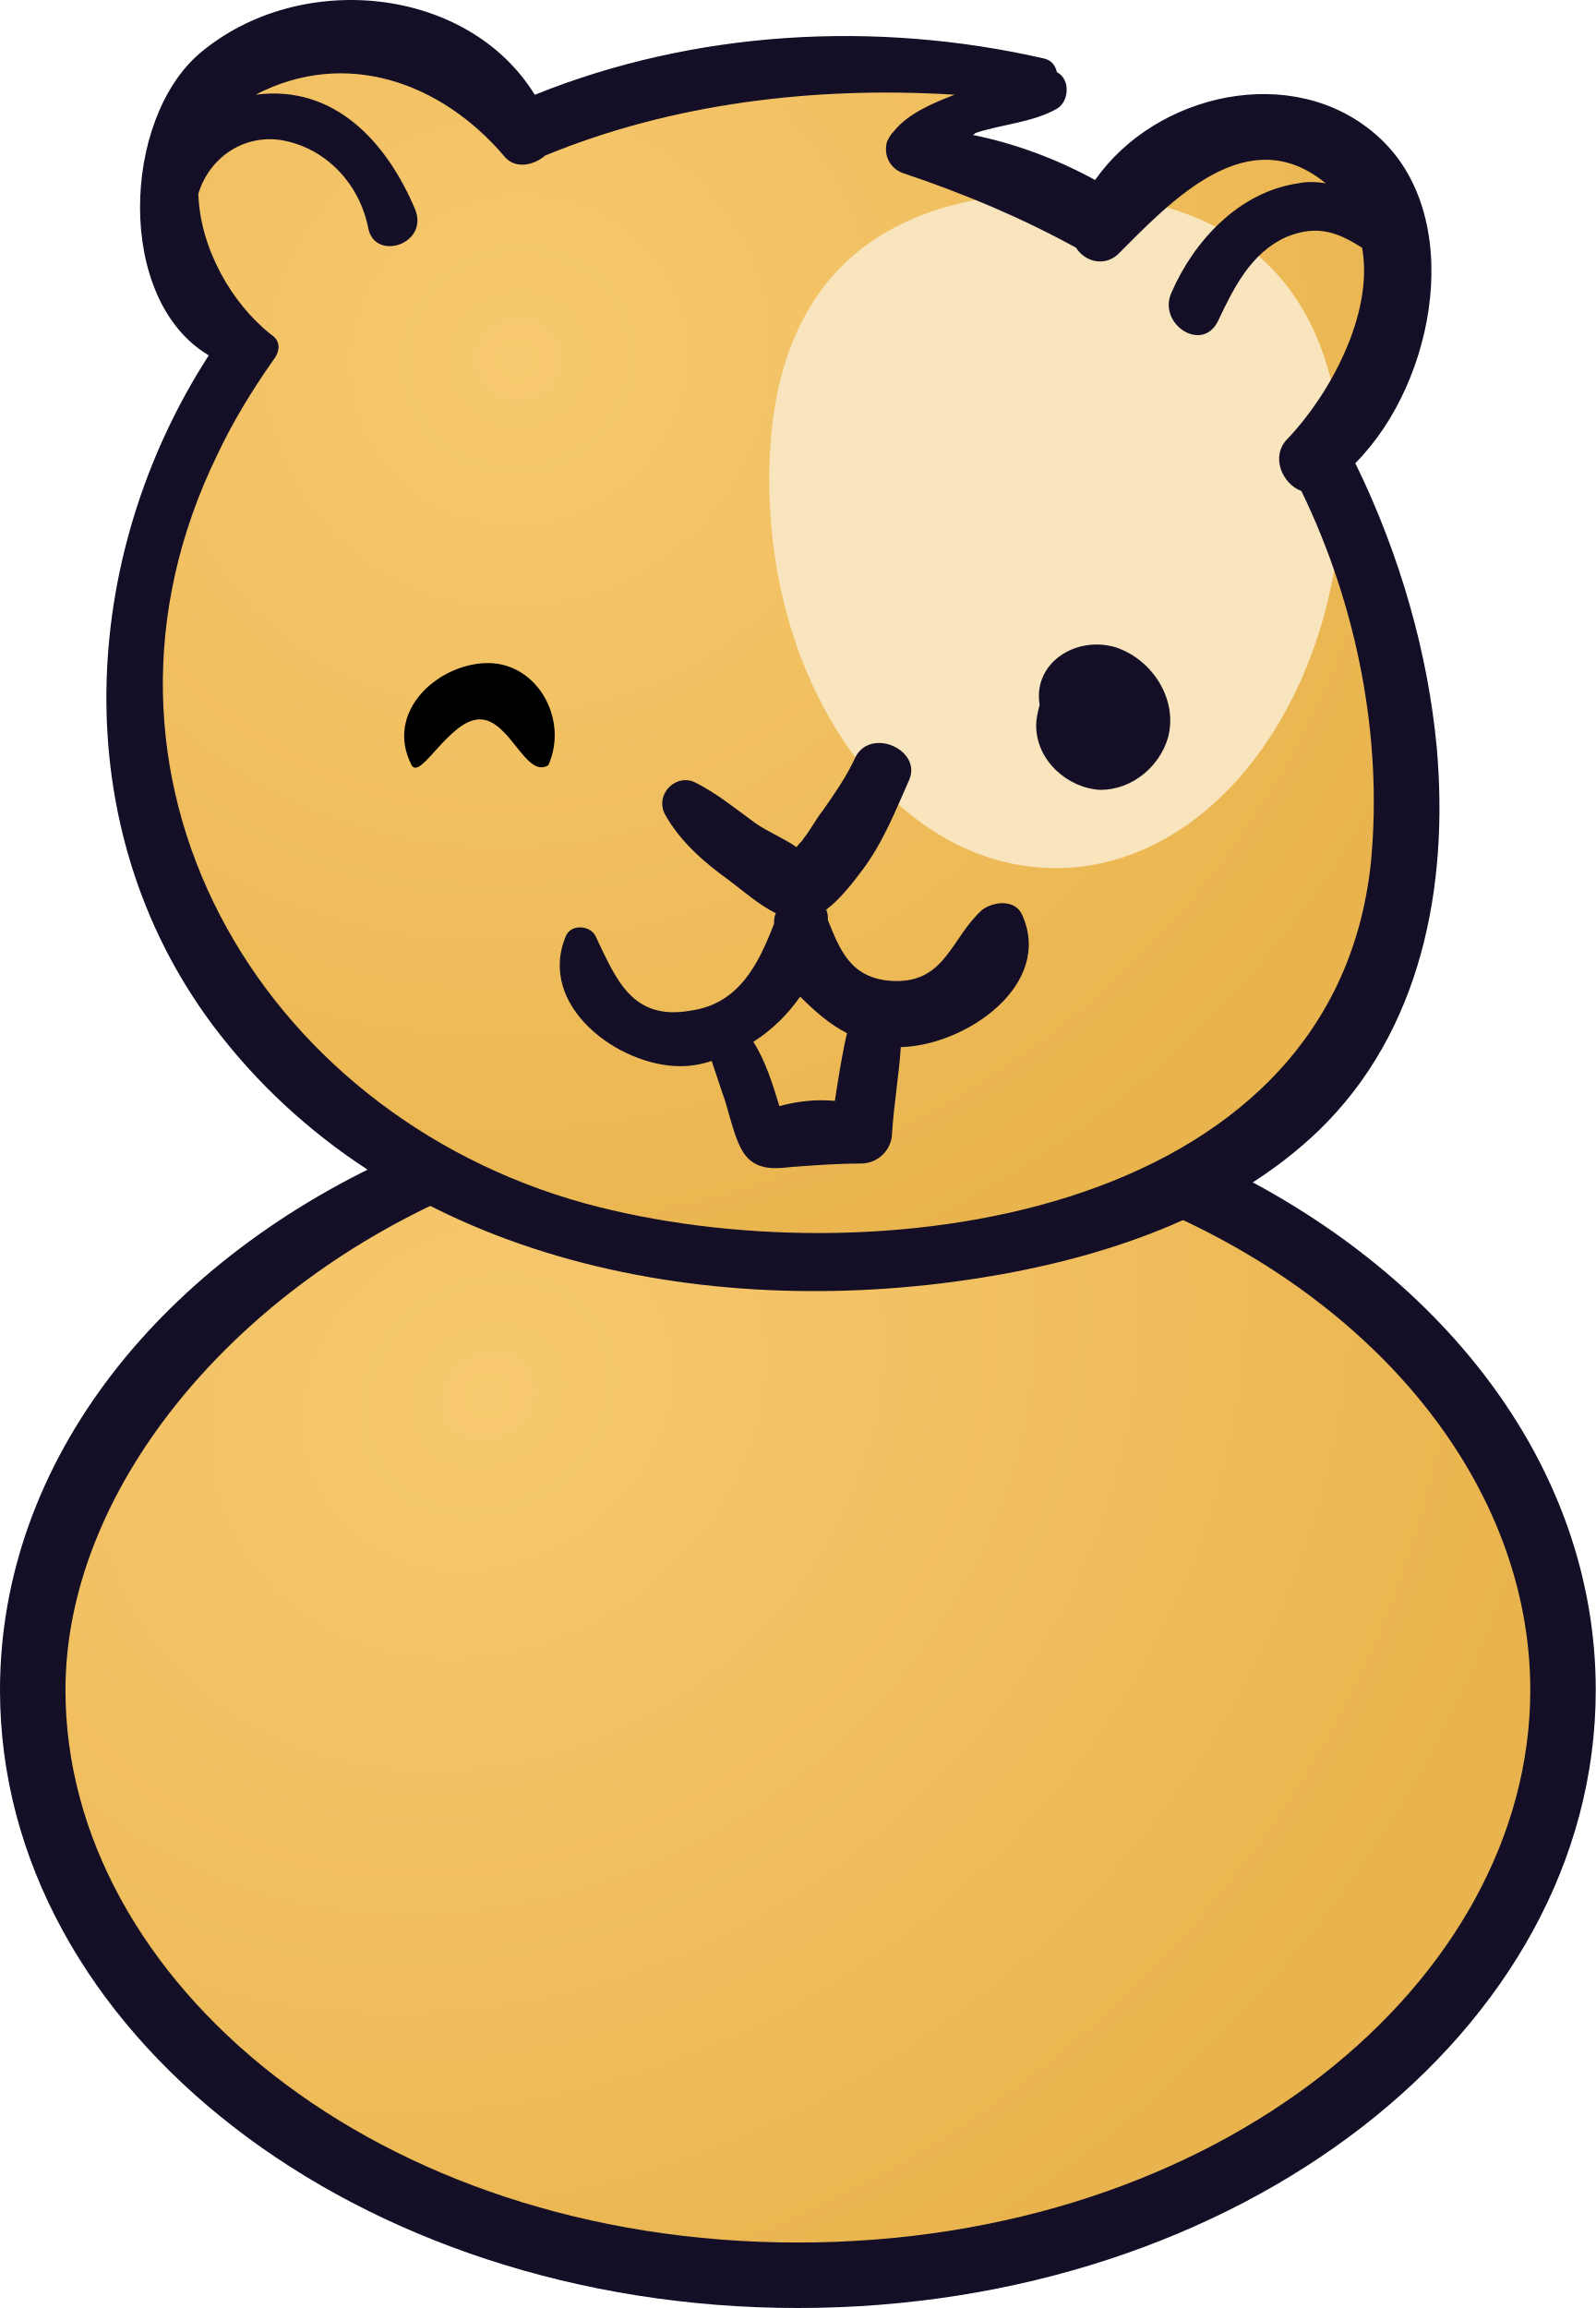
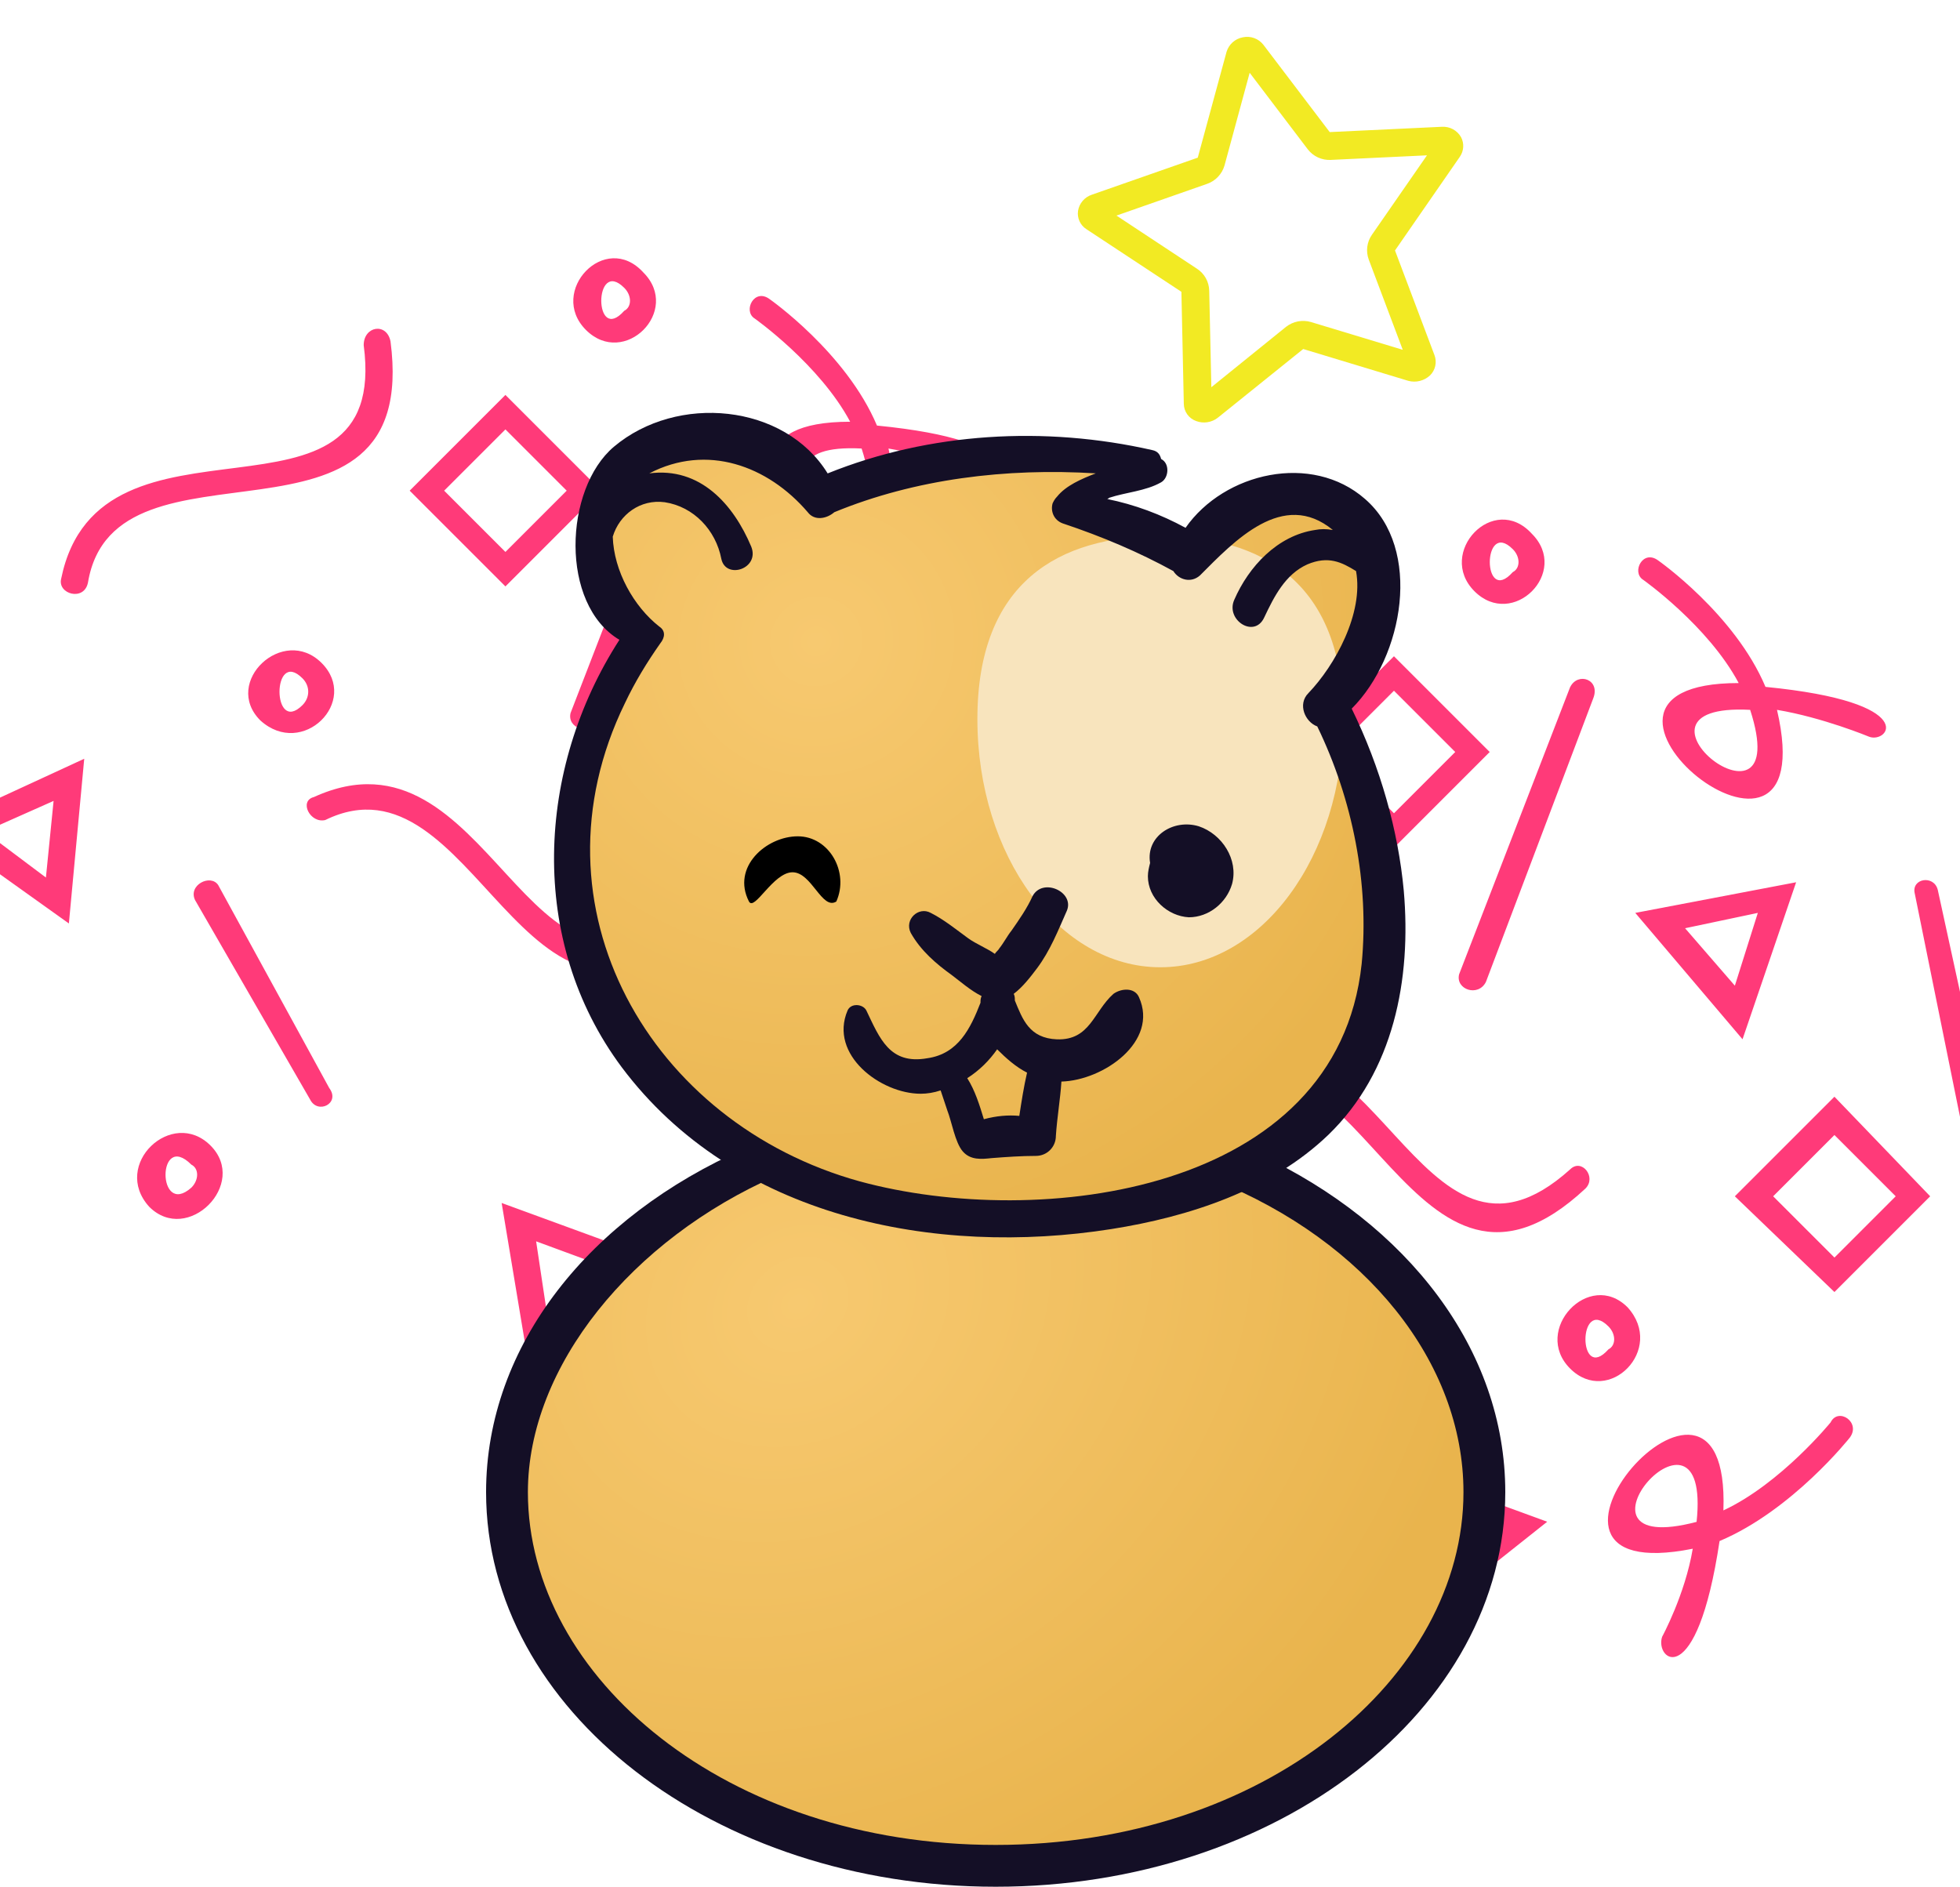
- <svg xmlns="http://www.w3.org/2000/svg" width="195" height="282" viewBox="0 0 195 282" fill="none">
-   <ellipse cx="97.5" cy="205.5" rx="92.5" ry="70.5" fill="url(#paint0_radial)" />
-   <path d="M101.5 154C152.5 154 172 128.5 172 83.5C159.5 56.5 163.581 55 167 44.5C167 44.5 174 31 167 21.018C160 11.036 141 21.018 141 21.018C135 25.5 131.5 23 126 21.018C105 19 133 6 101.5 9C90.627 9 79.26 15.89 64.5 15C47.5 4 32.08 5.401 25.5 13C19.186 20.293 22 28.5 29 42C21.5 59.5 18 75.029 18 83.5C18 124.645 52.5 154 101.5 154Z" fill="url(#paint1_radial)" />
-   <path d="M59.637 81.017C53.606 81.017 46.915 86.911 50.301 93.497C51.361 95.404 54.946 87.896 58.632 87.896C62.317 87.896 64.258 95.197 67.007 93.497C69.519 87.896 65.667 81.017 59.637 81.017Z" fill="black" />
-   <path d="M164 58.573C164 84.807 148.33 106.073 129 106.073C109.67 106.073 94 84.807 94 58.573C94 32.34 109.67 23.573 129 23.573C148.33 23.573 164 32.34 164 58.573Z" fill="#F8E4BD" />
-   <path d="M97.5 274C148.953 274 187 241.997 187 206.5C187 181.646 168.347 158.504 139.5 146.862L148 141.903C176.175 155.14 195 179.117 195 206.5C195 248.198 151.348 282 97.5 282C43.652 282 0 248.198 0 206.5C0 178.315 19.944 153.738 49.5 140.768L55.5 146C27.903 158.11 8 182.411 8 206.5C8 241.997 46.047 274 97.5 274Z" fill="#140F26" />
-   <path d="M175.578 91.406C174.518 79.945 171.124 67.835 165.618 56.59C175.578 46.613 179.18 26.021 168.16 16.466C157.984 7.551 141.243 11.374 133.825 21.99C129.163 19.444 124.071 17.528 118.772 16.466C118.988 16.466 118.988 16.466 119.195 16.251C122.374 15.189 126.191 14.973 129.155 13.282C130.637 12.436 130.852 9.674 129.155 8.819C128.94 7.974 128.517 7.335 127.458 7.119C106.9 2.45 84.85 3.719 65.352 11.581C57.089 -1.796 36.53 -3.704 24.451 6.481C14.913 14.551 14.069 36.628 25.511 43.42C9.614 68.053 7.917 100.963 25.933 125.172C47.55 154.043 85.919 161.474 119.616 156.166C134.453 153.827 150.133 148.735 161.163 138.119C173.665 126.018 177.06 108.394 175.578 91.409L175.578 91.406ZM167.522 105.423C162.861 149.371 105.838 156.38 71.504 147.042C31.448 135.995 7.495 94.593 26.571 55.528C28.475 51.497 30.81 47.674 33.352 44.066C34.196 43.005 34.412 41.727 33.136 40.881C28.26 37.058 24.443 30.265 24.236 23.68C25.511 19.434 29.535 16.465 34.196 17.095C39.711 17.941 43.95 22.403 45.01 27.926C45.854 31.957 52.428 29.834 50.731 25.587C47.336 17.518 40.977 10.302 31.232 11.571C42.252 5.84 53.91 10.086 61.544 19.002C62.819 20.703 65.146 20.279 66.628 19.002C82.102 12.633 99.481 10.509 116.654 11.571C113.897 12.633 110.933 13.91 109.235 16.033C108.813 16.456 108.598 16.879 108.391 17.31C107.969 18.795 108.606 20.495 110.295 21.134C117.929 23.68 124.917 26.657 131.491 30.265C132.551 31.965 134.885 32.604 136.574 31.111C143.148 24.526 152.471 14.549 162.009 22.403C160.734 22.187 159.674 22.187 158.614 22.403C151.411 23.464 145.897 29.411 143.14 35.781C141.443 39.604 146.957 43.212 148.861 39.181C150.765 35.15 152.885 30.904 157.124 28.988C161.148 27.288 163.698 28.565 166.447 30.265C167.929 38.335 162.423 48.312 157.331 53.62C155.211 55.744 156.693 59.144 159.028 59.99C165.826 73.998 169.005 90.137 167.523 105.422L167.522 105.423Z" fill="#140F26" />
-   <path d="M124.914 111.793C124.07 109.886 121.519 110.093 120.037 111.155C116.22 114.555 115.583 120.07 109.224 119.863C103.925 119.648 102.65 116.04 101.168 112.432C101.168 112.009 101.168 111.586 100.953 111.155C102.65 109.878 104.132 107.97 105.407 106.27C107.949 102.869 109.431 99.054 111.129 95.231C112.611 91.623 106.467 88.861 104.554 92.469C103.495 94.808 102.013 96.931 100.531 99.054C99.686 100.116 99.049 101.393 98.196 102.455C97.981 102.878 97.558 103.093 97.351 103.516C95.869 102.455 93.75 101.609 92.268 100.547C89.933 98.847 87.606 96.94 85.065 95.662C82.73 94.385 79.981 96.94 81.248 99.486C83.152 102.886 86.124 105.432 89.088 107.556C90.786 108.833 92.69 110.525 94.809 111.586C94.594 112.009 94.594 112.432 94.594 112.864C92.69 117.749 90.355 122.634 84.419 123.479C77.216 124.757 75.303 119.656 72.761 114.348C72.124 113.071 69.797 112.863 69.159 114.348C65.558 122.841 75.518 130.272 83.152 130.272C84.427 130.272 85.694 130.056 86.969 129.633C87.391 130.911 87.813 132.18 88.244 133.457C89.088 135.58 89.726 139.611 91.208 141.311C92.69 143.011 94.809 142.796 96.722 142.588C99.479 142.373 102.443 142.165 105.2 142.165C107.32 142.165 109.017 140.465 109.017 138.342C109.233 134.941 109.862 131.334 110.077 127.942C118.133 127.718 128.731 120.286 124.914 111.794V111.793ZM95.24 135.149C94.396 132.387 93.543 129.625 92.061 127.294C94.396 125.81 96.3 123.894 97.782 121.771C99.479 123.471 101.384 125.171 103.503 126.233C102.866 128.995 102.443 131.757 102.021 134.51C99.91 134.303 97.575 134.51 95.24 135.148L95.24 135.149Z" fill="#140F26" />
-   <path d="M136.366 79.1C131.489 77.616 126.19 81.008 127.043 86.109C126.828 86.955 126.621 87.809 126.621 88.655C126.621 92.901 130.438 96.302 134.462 96.509C138.279 96.509 141.665 93.747 142.725 90.139C143.991 85.47 140.812 80.585 136.366 79.1H136.366Z" fill="#140F26" />
+ <svg xmlns="http://www.w3.org/2000/svg" width="375" height="361" viewBox="0 0 375 361" fill="none">
+   <path d="M16.83 111.469C16.096 115.129 10.969 113.671 11.702 110.735C19.032 74.831 74.713 104.874 69.586 66.044C69.586 62.384 73.98 61.65 74.714 65.31C80.576 110.001 21.959 80.694 16.83 111.47V111.469ZM144.33 60.905C142.128 59.437 144.33 55.044 147.266 57.245C147.266 57.245 161.925 67.501 167.786 81.426C197.828 84.362 191.233 92.415 187.573 90.948C187.573 90.948 178.776 87.288 169.988 85.82C179.51 126.851 122.359 80.692 162.659 80.692C156.797 69.702 144.34 60.905 144.34 60.905L144.33 60.905ZM164.851 85.82C137.01 84.352 173.648 112.926 164.851 85.82V85.82ZM96.702 75.564L115.021 93.883L96.702 112.202L78.383 93.883L96.702 75.564ZM96.702 82.16L84.978 93.883L96.702 105.607L108.425 93.883L96.702 82.16ZM62.266 156.895C59.33 157.629 57.138 153.235 60.064 152.501C93.766 137.117 101.095 200.13 130.405 173.746C132.606 171.544 135.532 175.214 133.34 177.406C100.371 208.182 90.84 142.97 62.265 156.885L62.266 156.895ZM37.351 172.278C35.883 169.343 40.287 167.15 41.745 169.343L62.99 208.173C65.192 211.108 60.788 213.301 59.33 210.374L37.351 172.269V172.278ZM196.351 120.989C195.617 118.054 200.011 117.329 200.745 120.255L213.203 177.405C213.937 181.065 208.809 181.799 208.075 178.873L196.351 120.989ZM40.277 219.18C47.606 226.509 35.883 238.233 28.553 230.903C21.224 222.84 32.947 211.85 40.277 219.18ZM36.617 222.84C30.021 216.244 30.021 233.095 36.617 227.234C38.084 225.766 38.084 223.574 36.617 222.84ZM141.393 200.127C148.722 208.19 137.733 219.18 130.403 211.85C123.074 204.521 134.063 192.797 141.393 200.127ZM137.733 203.787C131.871 197.925 131.871 214.776 137.733 208.181C139.2 207.447 139.2 205.245 137.733 203.787ZM61.532 126.851C68.861 134.181 57.871 145.17 49.808 137.841C42.478 130.511 54.202 119.522 61.532 126.851ZM57.871 129.787C52.01 123.925 52.01 140.776 57.871 134.915C59.339 133.447 59.339 131.255 57.871 129.787ZM126.021 241.161L101.106 260.948L95.978 230.172L126.021 241.161ZM102.574 237.501L104.775 252.16L116.499 242.638L102.574 237.51L102.574 237.501ZM16.115 145.181L13.179 176.691L-12.47 158.372L16.105 145.181H16.115ZM-2.938 159.106L8.785 167.903L10.253 153.244L-2.938 159.106ZM180.977 159.84L199.296 178.893L180.977 197.212L161.924 178.893L180.977 159.84ZM180.977 167.169L169.253 178.893L180.977 190.616L192.7 178.893L180.977 167.169ZM173.647 118.808L163.392 148.85L142.871 124.669L173.647 118.808ZM152.402 127.606L161.924 138.595L166.318 124.67L152.393 127.606H152.402ZM123.093 52.137C130.422 59.466 119.433 70.456 112.103 63.126C104.774 55.797 115.763 44.073 123.093 52.137ZM119.433 55.072C113.571 49.211 113.571 66.062 119.433 59.466C120.901 58.732 120.901 56.531 119.433 55.072ZM130.422 81.454C131.89 78.518 136.284 79.986 134.816 83.655L114.295 137.879C112.828 140.815 108.434 139.347 109.168 136.412L130.413 81.455L130.422 81.454ZM180.252 222.134C181.72 219.199 186.114 222.134 183.912 225.07C183.912 225.07 172.923 238.995 158.997 244.857C154.603 274.166 146.54 267.57 148.008 263.176C148.008 263.176 152.402 255.112 153.869 246.325C113.57 254.388 161.199 199.43 159.731 238.995C170.72 233.867 180.252 222.144 180.252 222.144L180.252 222.134ZM154.603 241.187C157.538 213.347 126.762 248.517 154.603 241.187V241.187Z" fill="#FF3A79" />
+   <path d="M186.83 161.469C186.096 165.129 180.969 163.671 181.702 160.735C189.032 124.831 244.713 154.874 239.586 116.044C239.586 112.384 243.98 111.65 244.714 115.31C250.576 160.001 191.959 130.694 186.83 161.47V161.469ZM314.33 110.905C312.128 109.437 314.33 105.043 317.266 107.245C317.266 107.245 331.925 117.501 337.786 131.426C367.828 134.362 361.233 142.415 357.573 140.948C357.573 140.948 348.776 137.288 339.988 135.82C349.51 176.851 292.359 130.692 332.659 130.692C326.797 119.702 314.34 110.905 314.34 110.905L314.33 110.905ZM334.851 135.82C307.01 134.352 343.648 162.926 334.851 135.82V135.82ZM266.702 125.564L285.021 143.883L266.702 162.202L248.383 143.883L266.702 125.564ZM266.702 132.16L254.978 143.883L266.702 155.607L278.425 143.883L266.702 132.16ZM232.266 206.895C229.33 207.629 227.138 203.235 230.064 202.501C263.765 187.117 271.095 250.13 300.405 223.746C302.606 221.544 305.532 225.214 303.34 227.406C270.371 258.182 260.84 192.97 232.265 206.885L232.266 206.895ZM207.351 222.278C205.883 219.343 210.287 217.15 211.745 219.343L232.99 258.173C235.192 261.108 230.788 263.301 229.33 260.374L207.351 222.269V222.278ZM366.351 170.989C365.617 168.054 370.011 167.329 370.745 170.255L383.203 227.405C383.937 231.065 378.809 231.799 378.075 228.873L366.351 170.989ZM210.277 269.18C217.606 276.509 205.883 288.233 198.553 280.903C191.224 272.84 202.947 261.85 210.277 269.18ZM206.617 272.84C200.021 266.244 200.021 283.095 206.617 277.234C208.084 275.766 208.084 273.574 206.617 272.84ZM311.393 250.127C318.722 258.19 307.733 269.18 300.403 261.85C293.074 254.521 304.063 242.797 311.393 250.127ZM307.733 253.787C301.871 247.925 301.871 264.776 307.733 258.181C309.2 257.447 309.2 255.245 307.733 253.787ZM231.531 176.851C238.861 184.181 227.871 195.17 219.808 187.841C212.478 180.511 224.202 169.522 231.531 176.851ZM227.871 179.787C222.01 173.925 222.01 190.776 227.871 184.915C229.339 183.447 229.339 181.255 227.871 179.787ZM296.021 291.161L271.106 310.948L265.978 280.172L296.021 291.161ZM272.574 287.501L274.775 302.16L286.499 292.638L272.574 287.51L272.574 287.501ZM186.115 195.181L183.179 226.691L157.53 208.372L186.105 195.181H186.115ZM167.062 209.106L178.785 217.903L180.253 203.244L167.062 209.106ZM350.977 209.84L369.296 228.893L350.977 247.212L331.924 228.893L350.977 209.84ZM350.977 217.169L339.253 228.893L350.977 240.616L362.7 228.893L350.977 217.169ZM343.647 168.808L333.392 198.85L312.871 174.669L343.647 168.808ZM322.402 177.606L331.924 188.595L336.318 174.67L322.393 177.606H322.402ZM293.093 102.137C300.422 109.466 289.433 120.456 282.103 113.126C274.774 105.797 285.763 94.073 293.093 102.137ZM289.433 105.072C283.571 99.211 283.571 116.062 289.433 109.466C290.901 108.732 290.901 106.531 289.433 105.072ZM300.422 131.453C301.89 128.518 306.284 129.986 304.816 133.655L284.295 187.879C282.828 190.815 278.434 189.347 279.168 186.412L300.413 131.455L300.422 131.453ZM350.252 272.134C351.72 269.199 356.114 272.134 353.912 275.07C353.912 275.07 342.923 288.995 328.997 294.857C324.603 324.166 316.54 317.57 318.008 313.176C318.008 313.176 322.402 305.112 323.869 296.325C283.57 304.388 331.199 249.43 329.731 288.995C340.72 283.867 350.252 272.144 350.252 272.144L350.252 272.134ZM324.603 291.187C327.538 263.347 296.762 298.517 324.603 291.187V291.187Z" fill="#FF3A79" />
+   <ellipse cx="190.5" cy="284.5" rx="92.5" ry="70.5" fill="url(#paint0_radial)" />
+   <path d="M194.5 233C245.5 233 265 207.5 265 162.5C252.5 135.5 256.581 134 260 123.5C260 123.5 267 110 260 100.018C253 90.036 234 100.018 234 100.018C228 104.5 224.5 102 219 100.018C198 98 226 85 194.5 88C183.627 88 172.26 94.89 157.5 94C140.5 83 125.08 84.4 118.5 92C112.186 99.293 115 107.5 122 121C114.5 138.5 111 154.029 111 162.5C111 203.645 145.5 233 194.5 233Z" fill="url(#paint1_radial)" />
+   <path d="M152.637 160.017C146.606 160.017 139.915 165.911 143.301 172.497C144.361 174.404 147.946 166.896 151.632 166.896C155.317 166.896 157.258 174.197 160.007 172.497C162.519 166.896 158.667 160.017 152.637 160.017Z" fill="black" />
+   <path d="M257 137.573C257 163.807 241.33 185.073 222 185.073C202.67 185.073 187 163.807 187 137.573C187 111.34 202.67 102.573 222 102.573C241.33 102.573 257 111.34 257 137.573Z" fill="#F8E4BD" />
+   <path d="M190.5 353C241.953 353 280 320.997 280 285.5C280 260.646 261.347 237.504 232.5 225.862L241 220.903C269.175 234.14 288 258.117 288 285.5C288 327.198 244.348 361 190.5 361C136.652 361 93 327.198 93 285.5C93 257.315 112.944 232.738 142.5 219.768L148.5 225C120.903 237.11 101 261.411 101 285.5C101 320.997 139.047 353 190.5 353Z" fill="#140F26" />
+   <path d="M268.578 170.407C267.518 158.945 264.124 146.835 258.618 135.59C268.578 125.613 272.18 105.021 261.16 95.466C250.984 86.551 234.243 90.374 226.825 100.99C222.163 98.444 217.071 96.528 211.772 95.466C211.988 95.466 211.988 95.466 212.195 95.251C215.374 94.189 219.191 93.973 222.155 92.282C223.637 91.436 223.852 88.674 222.155 87.82C221.94 86.974 221.517 86.335 220.458 86.119C199.9 81.45 177.85 82.719 158.352 90.581C150.089 77.204 129.53 75.296 117.451 85.481C107.913 93.551 107.069 115.628 118.511 122.42C102.614 147.053 100.917 179.963 118.933 204.172C140.55 233.043 178.919 240.474 212.616 235.166C227.453 232.827 243.133 227.735 254.163 217.119C266.665 205.018 270.06 187.394 268.578 170.409L268.578 170.407ZM260.522 184.423C255.861 228.371 198.838 235.38 164.504 226.042C124.448 214.995 100.495 173.593 119.571 134.528C121.475 130.497 123.81 126.674 126.352 123.066C127.196 122.005 127.412 120.727 126.137 119.881C121.26 116.058 117.443 109.265 117.236 102.68C118.511 98.434 122.535 95.465 127.196 96.095C132.711 96.941 136.95 101.403 138.009 106.926C138.854 110.957 145.428 108.834 143.731 104.588C140.336 96.518 133.977 89.302 124.232 90.571C135.252 84.84 146.91 89.087 154.544 98.002C155.819 99.703 158.146 99.279 159.628 98.002C175.102 91.633 192.481 89.51 209.654 90.571C206.897 91.633 203.933 92.91 202.235 95.033C201.813 95.456 201.598 95.879 201.391 96.31C200.969 97.795 201.606 99.495 203.295 100.134C210.929 102.68 217.917 105.658 224.491 109.265C225.551 110.965 227.885 111.604 229.574 110.111C236.148 103.526 245.471 93.549 255.009 101.403C253.734 101.187 252.674 101.187 251.614 101.403C244.411 102.464 238.897 108.411 236.14 114.781C234.443 118.604 239.957 122.212 241.861 118.181C243.765 114.15 245.885 109.904 250.124 107.988C254.148 106.288 256.698 107.565 259.447 109.265C260.929 117.335 255.423 127.312 250.331 132.62C248.211 134.744 249.693 138.144 252.028 138.99C258.826 152.998 262.005 169.137 260.523 184.422L260.522 184.423Z" fill="#140F26" />
+   <path d="M217.914 190.793C217.07 188.886 214.519 189.093 213.037 190.155C209.22 193.555 208.583 199.07 202.224 198.863C196.925 198.648 195.65 195.04 194.168 191.432C194.168 191.009 194.168 190.586 193.953 190.155C195.65 188.878 197.132 186.97 198.407 185.27C200.949 181.869 202.431 178.054 204.129 174.231C205.611 170.623 199.467 167.861 197.554 171.469C196.495 173.808 195.013 175.931 193.531 178.054C192.686 179.116 192.049 180.393 191.196 181.455C190.981 181.878 190.558 182.093 190.351 182.516C188.869 181.455 186.75 180.609 185.268 179.547C182.933 177.847 180.606 175.94 178.065 174.662C175.73 173.385 172.981 175.94 174.248 178.486C176.152 181.886 179.124 184.432 182.088 186.556C183.786 187.833 185.69 189.525 187.809 190.586C187.594 191.009 187.594 191.432 187.594 191.864C185.69 196.749 183.355 201.634 177.419 202.479C170.215 203.757 168.303 198.656 165.761 193.348C165.123 192.071 162.797 191.863 162.159 193.348C158.558 201.841 168.518 209.272 176.152 209.272C177.427 209.272 178.694 209.056 179.969 208.633C180.391 209.911 180.813 211.18 181.244 212.457C182.088 214.58 182.726 218.611 184.208 220.311C185.69 222.011 187.809 221.796 189.722 221.588C192.479 221.373 195.443 221.165 198.2 221.165C200.32 221.165 202.017 219.465 202.017 217.342C202.233 213.941 202.862 210.334 203.077 206.942C211.133 206.718 221.731 199.286 217.914 190.794V190.793ZM188.24 214.149C187.396 211.387 186.543 208.625 185.061 206.294C187.396 204.81 189.3 202.894 190.782 200.771C192.479 202.471 194.384 204.171 196.503 205.233C195.866 207.995 195.443 210.757 195.021 213.51C192.91 213.303 190.575 213.51 188.24 214.148L188.24 214.149Z" fill="#140F26" />
+   <path d="M229.366 158.1C224.489 156.616 219.19 160.008 220.043 165.109C219.828 165.955 219.621 166.809 219.621 167.655C219.621 171.901 223.438 175.302 227.462 175.509C231.279 175.509 234.665 172.747 235.725 169.139C236.991 164.47 233.812 159.585 229.366 158.1H229.366Z" fill="#140F26" />
+   <path d="M254.409 25.272L275.881 24.257L275.882 24.261C277.38 24.169 278.799 24.941 279.541 26.245C280.168 27.445 280.077 28.887 279.309 29.994L266.9 47.922L274.455 67.955C274.962 69.297 274.631 70.813 273.606 71.824C272.494 72.863 270.927 73.258 269.456 72.871L249.339 66.779L232.979 79.941C231.806 80.849 230.248 81.084 228.862 80.564C227.449 80.07 226.504 78.745 226.493 77.251L226.034 55.834L207.854 43.845C206.678 43.094 206.053 41.719 206.259 40.334C206.494 38.9 207.509 37.713 208.893 37.257L229.164 30.165L234.673 9.918C235.108 8.485 236.305 7.414 237.78 7.14C239.261 6.817 240.797 7.375 241.726 8.575L254.409 25.272ZM254.642 30.598C252.909 30.691 251.244 29.924 250.193 28.544L239.095 13.924L234.281 31.664C233.807 33.303 232.569 34.614 230.955 35.177L213.609 41.249L228.995 51.405C230.445 52.334 231.33 53.925 231.357 55.646L231.761 74.09L246.04 62.545C247.393 61.479 249.176 61.133 250.826 61.617L268.385 66.932L261.88 49.67C261.295 48.092 261.514 46.327 262.471 44.94L273.018 29.721L254.664 30.593L254.642 30.598Z" fill="#F2EA23" />
  <defs>
-     <radialGradient id="paint0_radial" cx="0" cy="0" r="1" gradientUnits="userSpaceOnUse" gradientTransform="translate(59.6591 170.473) rotate(56.7382) scale(120.466 140.834)">
+     <radialGradient id="paint0_radial" cx="0" cy="0" r="1" gradientUnits="userSpaceOnUse" gradientTransform="translate(152.659 249.473) rotate(56.7382) scale(120.466 140.834)">
      <stop stop-color="#F7C970" />
      <stop offset="1" stop-color="#E9B44D" />
    </radialGradient>
-     <radialGradient id="paint1_radial" cx="0" cy="0" r="1" gradientUnits="userSpaceOnUse" gradientTransform="translate(63.5 44) rotate(62.354) scale(118.533 124.197)">
+     <radialGradient id="paint1_radial" cx="0" cy="0" r="1" gradientUnits="userSpaceOnUse" gradientTransform="translate(156.5 123) rotate(62.354) scale(118.533 124.197)">
      <stop stop-color="#F7C970" />
      <stop offset="1" stop-color="#E9B44D" />
    </radialGradient>
  </defs>
</svg>
